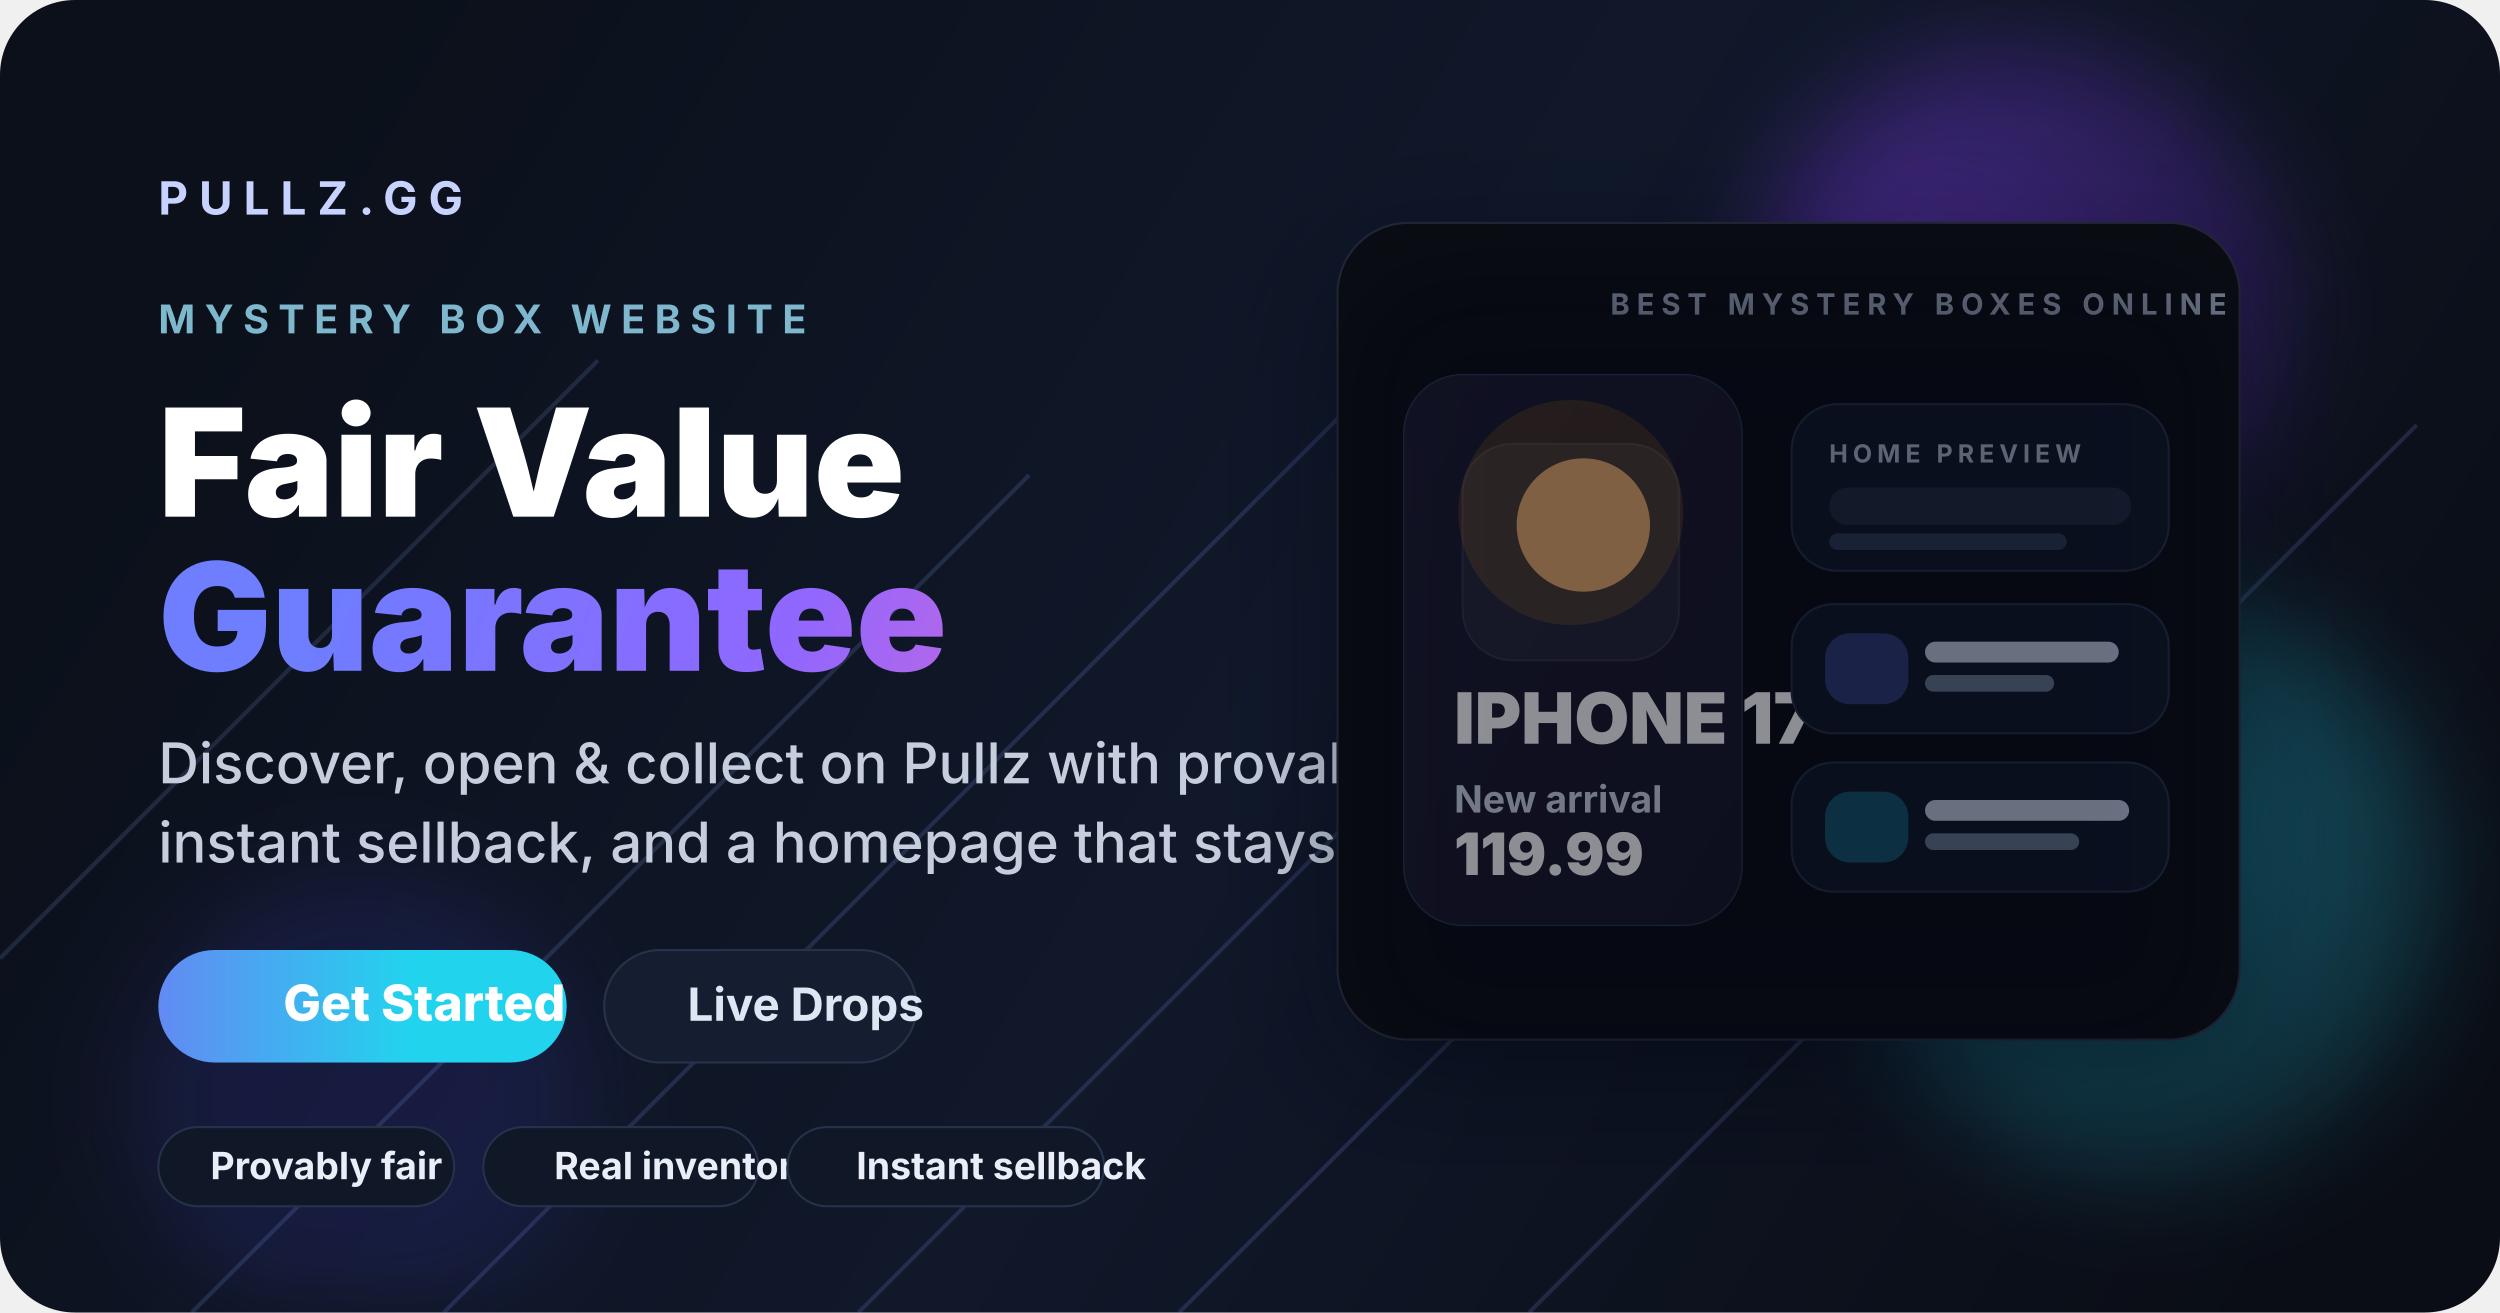
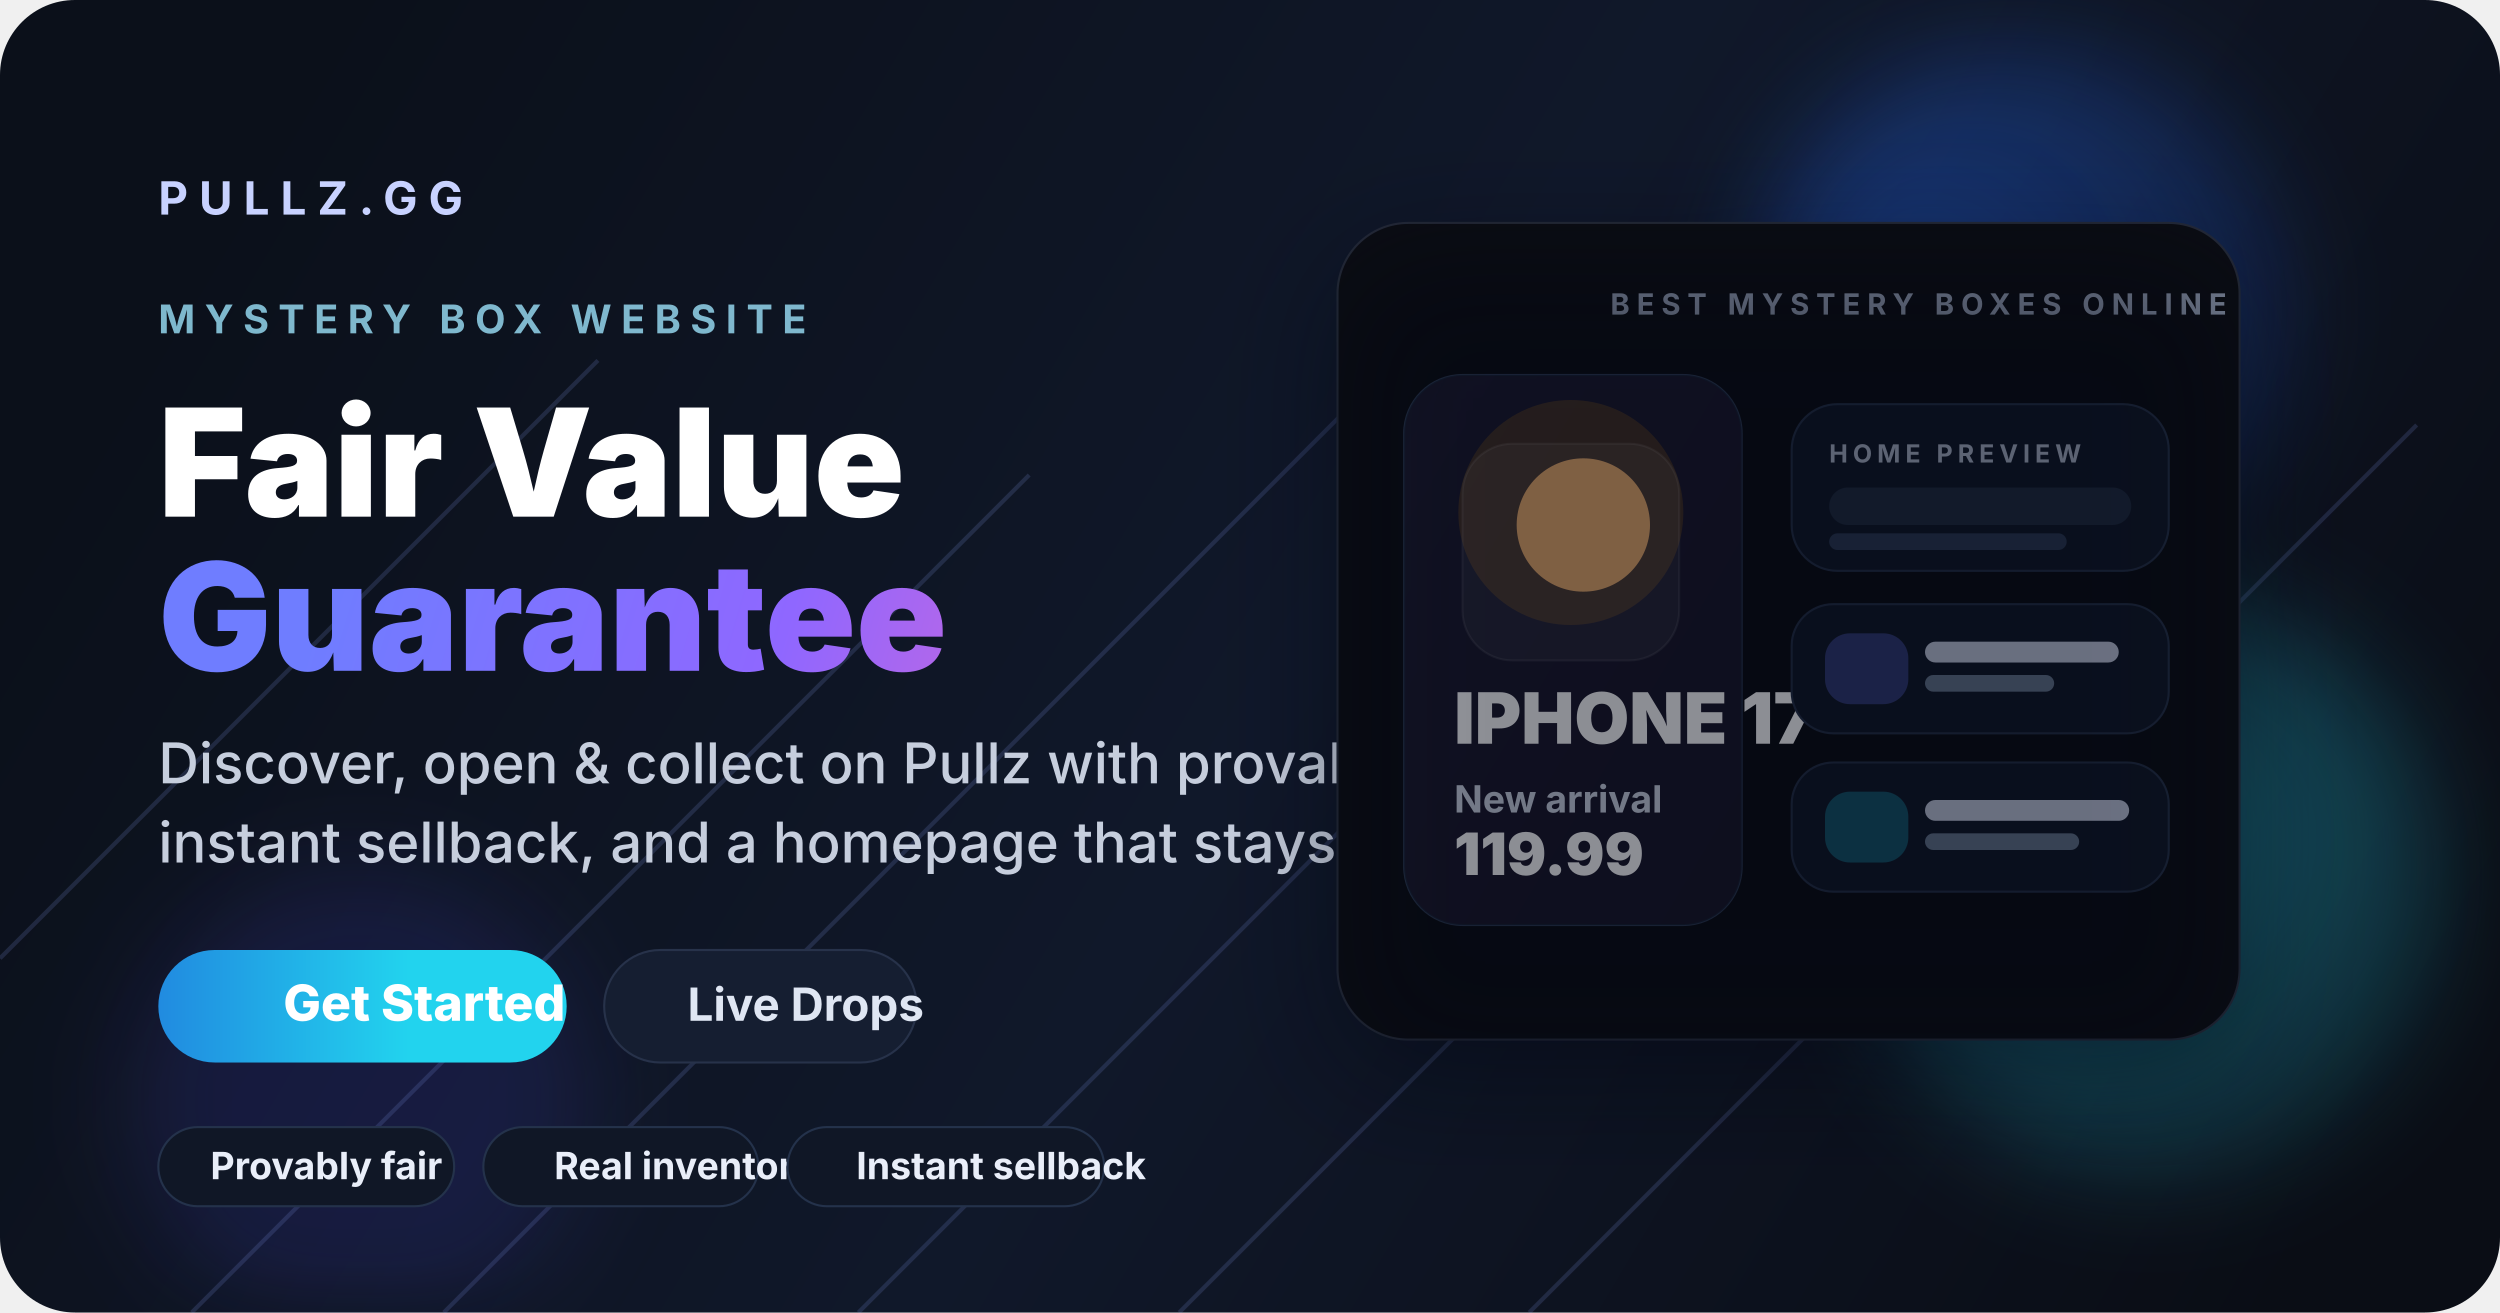
<svg xmlns="http://www.w3.org/2000/svg" width="1200" height="630" viewBox="0 0 1200 630" fill="none">
  <defs>
    <linearGradient id="bg" x1="128" y1="54" x2="1094" y2="630" gradientUnits="userSpaceOnUse">
      <stop stop-color="#0B101A" />
      <stop offset="0.5" stop-color="#10182A" />
      <stop offset="1" stop-color="#0A0D15" />
    </linearGradient>
    <linearGradient id="accent" x1="182" y1="191" x2="602" y2="315" gradientUnits="userSpaceOnUse">
      <stop stop-color="#6F7DFF" />
      <stop offset="0.5" stop-color="#8F67FF" />
      <stop offset="1" stop-color="#EC68C8" />
    </linearGradient>
    <linearGradient id="button" x1="0" y1="0" x2="196" y2="0" gradientUnits="userSpaceOnUse">
-       <stop stop-color="#8B5CF6" />
+       <stop stop-color="#205DD7" />
      <stop offset="1" stop-color="#22D3EE" />
    </linearGradient>
    <radialGradient id="glowPurple" cx="0" cy="0" r="1" gradientUnits="userSpaceOnUse" gradientTransform="translate(924 149) rotate(120.865) scale(309.423 326.632)">
-       <stop stop-color="#7C3AED" stop-opacity="0.5" />
-       <stop offset="1" stop-color="#7C3AED" stop-opacity="0" />
+       <stop stop-color="#205DD7" stop-opacity="0.5" />
+       <stop offset="1" stop-color="#205DD7" stop-opacity="0" />
    </radialGradient>
    <radialGradient id="glowCyan" cx="0" cy="0" r="1" gradientUnits="userSpaceOnUse" gradientTransform="translate(1018 413) rotate(149.349) scale(318.323 262.613)">
      <stop stop-color="#22D3EE" stop-opacity="0.38" />
      <stop offset="1" stop-color="#22D3EE" stop-opacity="0" />
    </radialGradient>
    <filter id="softBlur" x="0" y="0" width="1200" height="630" filterUnits="userSpaceOnUse" color-interpolation-filters="sRGB">
      <feGaussianBlur stdDeviation="24" />
    </filter>
    <filter id="cardShadow" x="582" y="67" width="553" height="492" filterUnits="userSpaceOnUse" color-interpolation-filters="sRGB">
      <feOffset dy="18" />
      <feGaussianBlur stdDeviation="30" />
      <feColorMatrix type="matrix" values="0 0 0 0 0 0 0 0 0 0.016 0 0 0 0 0.067 0 0 0 0.45 0" />
      <feBlend in2="SourceGraphic" result="shape" />
    </filter>
  </defs>
  <rect width="1200" height="630" rx="36" fill="url(#bg)" />
  <g filter="url(#softBlur)" opacity="0.95">
    <circle cx="970" cy="148" r="128" fill="url(#glowPurple)" />
    <circle cx="1033" cy="424" r="140" fill="url(#glowCyan)" />
    <circle cx="173" cy="528" r="110" fill="#4F46E5" fill-opacity="0.16" />
  </g>
  <g opacity="0.16">
    <path d="M0 460L287 173" stroke="#8FA4FF" stroke-width="2" />
    <path d="M92 630L494 228" stroke="#8FA4FF" stroke-width="2" />
    <path d="M213 630L672 171" stroke="#8FA4FF" stroke-width="2" />
    <path d="M412 630L848 194" stroke="#8FA4FF" stroke-width="2" />
    <path d="M566 630L1038 158" stroke="#8FA4FF" stroke-width="2" />
    <path d="M734 630L1160 204" stroke="#8FA4FF" stroke-width="2" />
  </g>
  <text x="76" y="103" fill="#C8D2FF" font-size="22" font-family="Inter, Arial, sans-serif" font-weight="700" letter-spacing="5.28">PULLZ.GG</text>
  <text x="76" y="160" fill="#9FE7FF" fill-opacity="0.78" font-size="19" font-family="Inter, Arial, sans-serif" font-weight="700" letter-spacing="4.56">MYSTERY BOX WEBSITE</text>
  <text x="76" y="248" fill="#FFFFFF" font-size="72" font-family="Inter, Arial, sans-serif" font-weight="900">Fair Value</text>
  <text x="76" y="322" fill="url(#accent)" font-size="72" font-family="Inter, Arial, sans-serif" font-weight="900">Guarantee</text>
  <text x="76" y="376" fill="#C6CEDD" font-size="27" font-family="Inter, Arial, sans-serif" font-weight="500">Discover, open &amp; collect on Pullz with provably fair drops,</text>
  <text x="76" y="414" fill="#C6CEDD" font-size="27" font-family="Inter, Arial, sans-serif" font-weight="500">instant sellback, and a homepage that stays sharp on mobile.</text>
  <rect x="76" y="456" width="196" height="54" rx="27" fill="url(#button)" />
  <text x="136" y="490" fill="#FFFFFF" font-size="24" font-family="Inter, Arial, sans-serif" font-weight="800">Get Started</text>
  <rect x="290" y="456" width="150" height="54" rx="27" fill="#151E31" stroke="#27324A" />
  <text x="330" y="490" fill="#DFE6F3" font-size="22" font-family="Inter, Arial, sans-serif" font-weight="700">Live Drops</text>
  <g transform="translate(76 541)">
    <rect width="142" height="38" rx="19" fill="#101726" stroke="#24324B" />
    <text x="25" y="25" fill="#E9EEF9" font-size="18" font-family="Inter, Arial, sans-serif" font-weight="700">Provably fair</text>
    <rect x="156" width="132" height="38" rx="19" fill="#101726" stroke="#24324B" />
    <text x="190" y="25" fill="#E9EEF9" font-size="18" font-family="Inter, Arial, sans-serif" font-weight="700">Real inventory</text>
    <rect x="302" width="152" height="38" rx="19" fill="#101726" stroke="#24324B" />
    <text x="335" y="25" fill="#E9EEF9" font-size="18" font-family="Inter, Arial, sans-serif" font-weight="700">Instant sellback</text>
  </g>
  <g filter="url(#cardShadow)">
    <rect x="642" y="107" width="433" height="392" rx="34" fill="#0B0D13" stroke="#242A38" />
    <text x="773" y="151" fill="#808A9D" font-size="14" font-family="Inter, Arial, sans-serif" font-weight="700" letter-spacing="3.36">BEST MYSTERY BOXES ONLINE</text>
    <rect x="674" y="180" width="162" height="264" rx="28" fill="url(#accent)" fill-opacity="0.18" stroke="#2C3850" />
    <rect x="674" y="180" width="162" height="264" rx="28" fill="url(#bg)" fill-opacity="0.66" />
    <circle cx="754" cy="246" r="54" fill="#F59E0B" fill-opacity="0.18" />
    <rect x="702" y="213" width="104" height="104" rx="24" fill="#FFFFFF" fill-opacity="0.06" stroke="#FFFFFF" stroke-opacity="0.09" />
    <path d="M728 252C728 234.327 742.327 220 760 220V220C777.673 220 792 234.327 792 252V252C792 269.673 777.673 284 760 284V284C742.327 284 728 269.673 728 252V252Z" fill="#FDBA74" fill-opacity="0.88" />
    <text x="698" y="357" fill="#FFFFFF" font-size="34" font-family="Inter, Arial, sans-serif" font-weight="900">IPHONE 17</text>
    <text x="698" y="390" fill="#D0D7E5" font-size="18" font-family="Inter, Arial, sans-serif" font-weight="700">New arrival</text>
    <text x="698" y="420" fill="#FFFFFF" font-size="28" font-family="Inter, Arial, sans-serif" font-weight="900">119.99</text>
    <g transform="translate(860 194)">
      <rect width="181" height="80" rx="22" fill="#111827" stroke="#253046" />
      <text x="18" y="28" fill="#A7B0C2" font-size="12" font-family="Inter, Arial, sans-serif" font-weight="700" letter-spacing="2.4">HOME PREVIEW</text>
      <rect x="18" y="40" width="145" height="18" rx="9" fill="#202B3E" />
      <rect x="18" y="62" width="114" height="8" rx="4" fill="#2B3952" />
    </g>
    <g transform="translate(860 290)">
      <rect width="181" height="62" rx="20" fill="#111827" stroke="#253046" />
      <rect x="16" y="14" width="40" height="34" rx="12" fill="#6F7DFF" fill-opacity="0.35" />
      <rect x="64" y="18" width="93" height="10" rx="5" fill="#D7DDF0" fill-opacity="0.88" />
      <rect x="64" y="34" width="62" height="8" rx="4" fill="#64748B" />
    </g>
    <g transform="translate(860 366)">
      <rect width="181" height="62" rx="20" fill="#111827" stroke="#253046" />
      <rect x="16" y="14" width="40" height="34" rx="12" fill="#22D3EE" fill-opacity="0.32" />
      <rect x="64" y="18" width="98" height="10" rx="5" fill="#D7DDF0" fill-opacity="0.88" />
      <rect x="64" y="34" width="74" height="8" rx="4" fill="#64748B" />
    </g>
  </g>
</svg>
